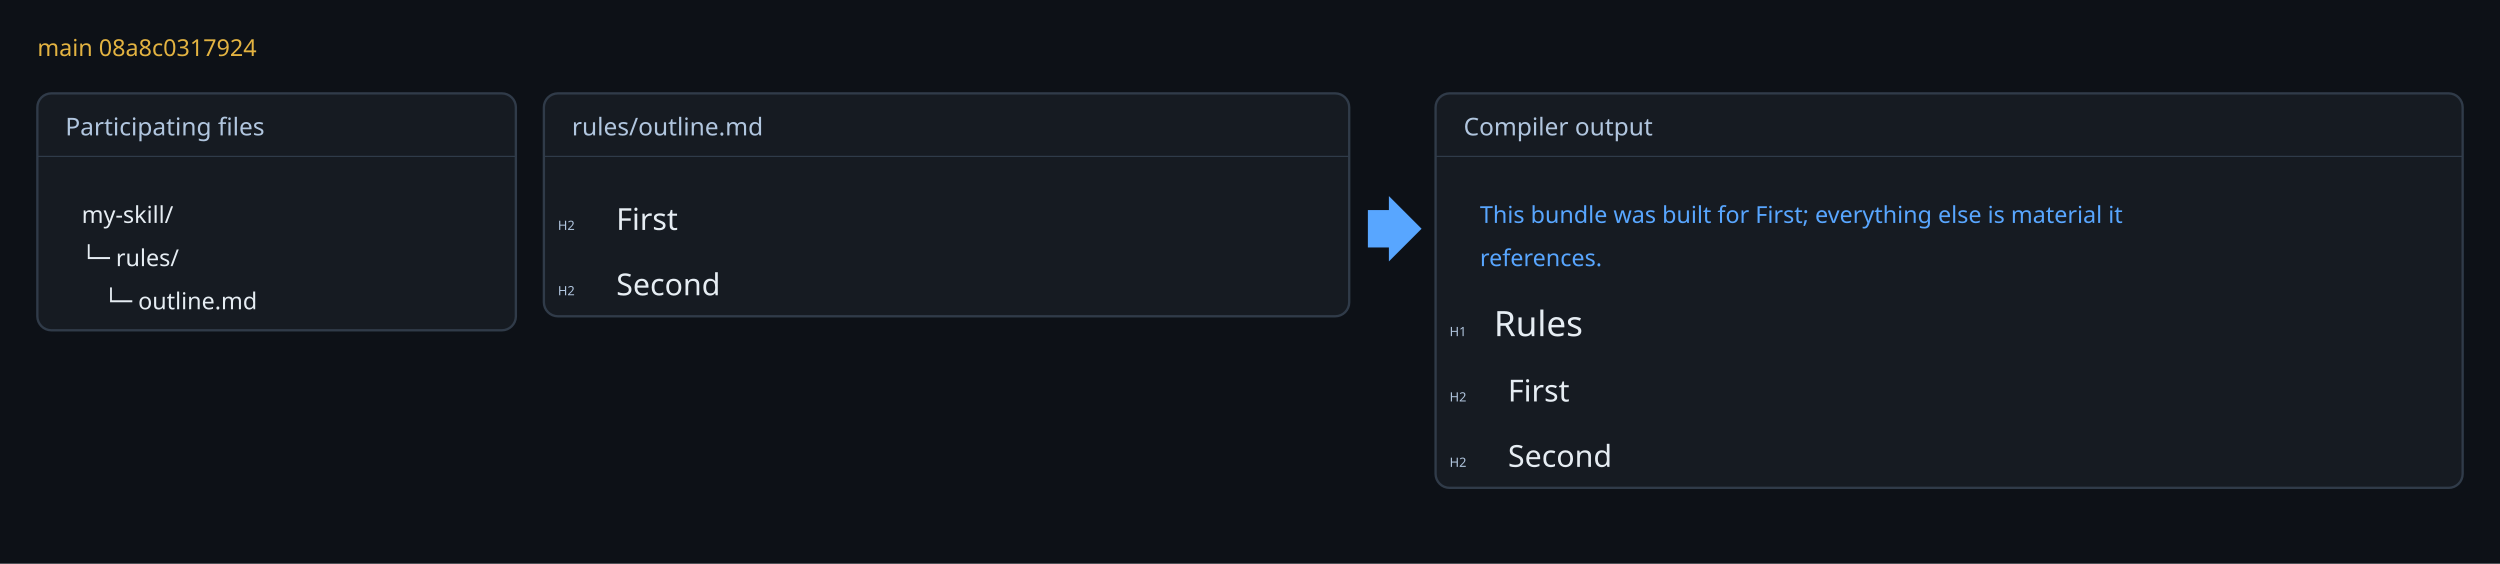
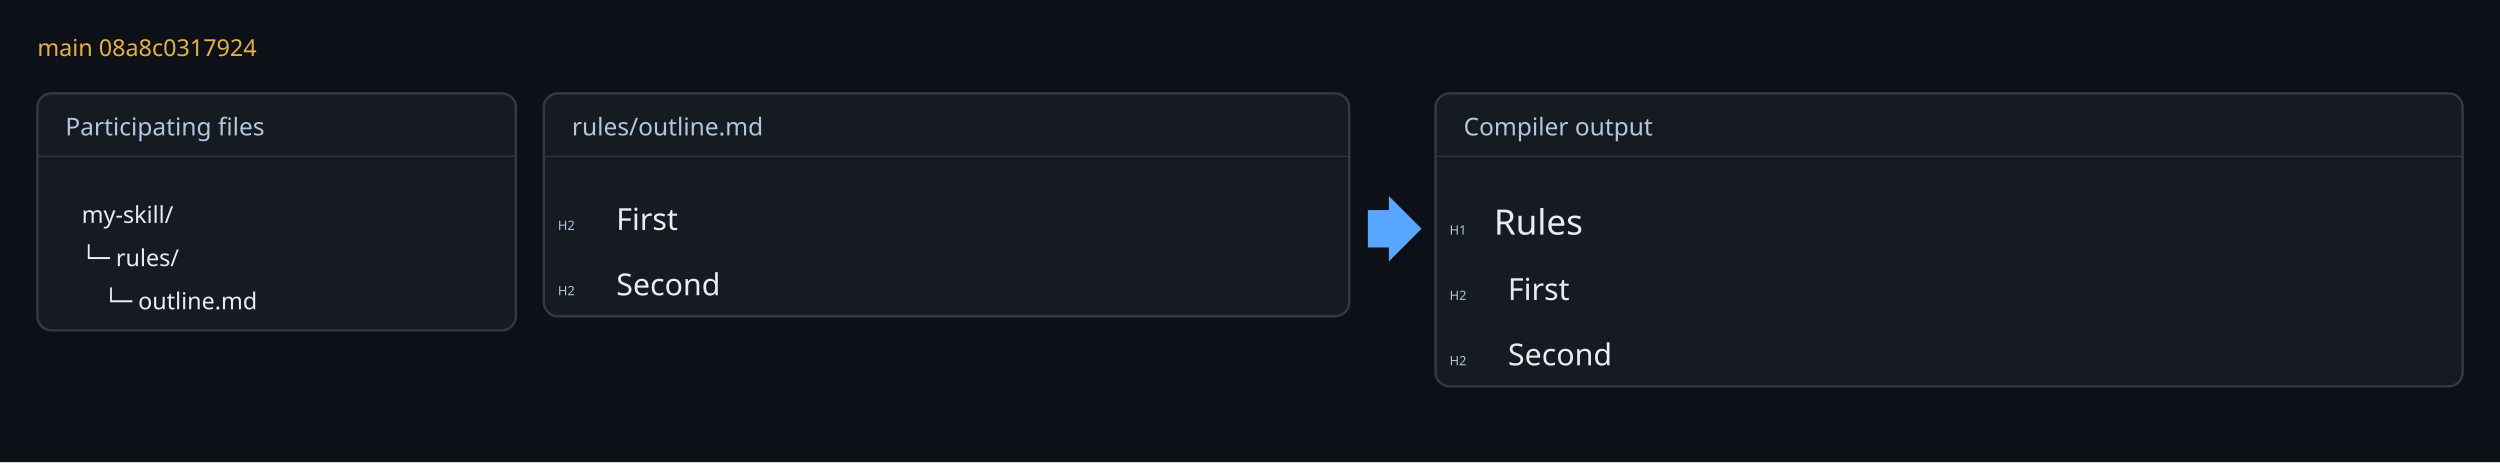
- <svg xmlns="http://www.w3.org/2000/svg" width="2142" height="483" viewBox="0 0 2142 483" role="img" aria-labelledby="title desc">
-   <rect width="2142" height="483" fill="#0d1117" />
+ <svg xmlns="http://www.w3.org/2000/svg" width="2142" height="396" viewBox="0 0 2142 396" role="img" aria-labelledby="title desc">
+   <rect width="2142" height="396" fill="#0d1117" />
  <g font-family="IBM Plex Mono" xml:space="preserve">
    <text x="32" y="48" font-size="20" fill="#e3b341" font-weight="400">main 08a8c0317924</text>
    <rect x="32" y="80" width="410" height="203" rx="12" fill="#161b22" stroke="#303b49" stroke-width="2" />
    <text x="56" y="116" font-size="21" fill="#b1c6df" font-weight="400">Participating files</text>
    <path d="M32 134 H442" stroke="#303b49" />
    <text x="70" y="191" font-size="20" fill="#e6edf3" font-weight="400">my-skill/</text>
    <text x="70" y="228" font-size="20" fill="#e6edf3" font-weight="400">└─ rules/</text>
    <text x="70" y="265" font-size="20" fill="#e6edf3" font-weight="400">   └─ outline.md</text>
    <rect x="466" y="80" width="690" height="191" rx="12" fill="#161b22" stroke="#303b49" stroke-width="2" />
    <text x="490" y="116" font-size="21" fill="#b1c6df" font-weight="400">rules/outline.md</text>
    <path d="M466 134 H1156" stroke="#303b49" />
    <text x="478" y="197" font-size="11" fill="#b1c6df" font-weight="400">H2</text>
    <text x="528" y="197" font-size="26" fill="#e6edf3" font-weight="500">First</text>
    <text x="478" y="253" font-size="11" fill="#b1c6df" font-weight="400">H2</text>
    <text x="528" y="253" font-size="26" fill="#e6edf3" font-weight="500">Second</text>
-     <rect x="1230" y="80" width="880" height="338" rx="12" fill="#161b22" stroke="#303b49" stroke-width="2" />
+     <rect x="1230" y="80" width="880" height="251" rx="12" fill="#161b22" stroke="#303b49" stroke-width="2" />
    <text x="1254" y="116" font-size="21" fill="#b1c6df" font-weight="400">Compiler output</text>
    <path d="M1230 134 H2110" stroke="#303b49" />
-     <text x="1268" y="191" font-size="20" fill="#58a6ff" font-weight="400">This bundle was built for First; everything else is material it</text>
-     <text x="1268" y="228" font-size="20" fill="#58a6ff" font-weight="400">references.</text>
-     <text x="1242" y="288" font-size="11" fill="#b1c6df" font-weight="400">H1</text>
-     <text x="1280" y="288" font-size="30" fill="#e6edf3" font-weight="500">Rules</text>
-     <text x="1242" y="344" font-size="11" fill="#b1c6df" font-weight="400">H2</text>
-     <text x="1292" y="344" font-size="26" fill="#e6edf3" font-weight="500">First</text>
-     <text x="1242" y="400" font-size="11" fill="#b1c6df" font-weight="400">H2</text>
-     <text x="1292" y="400" font-size="26" fill="#e6edf3" font-weight="500">Second</text>
+     <text x="1242" y="201" font-size="11" fill="#b1c6df" font-weight="400">H1</text>
+     <text x="1280" y="201" font-size="30" fill="#e6edf3" font-weight="500">Rules</text>
+     <text x="1242" y="257" font-size="11" fill="#b1c6df" font-weight="400">H2</text>
+     <text x="1292" y="257" font-size="26" fill="#e6edf3" font-weight="500">First</text>
+     <text x="1242" y="313" font-size="11" fill="#b1c6df" font-weight="400">H2</text>
+     <text x="1292" y="313" font-size="26" fill="#e6edf3" font-weight="500">Second</text>
    <path d="M1172 180 H1190 V168 L1218 196 L1190 224 V212 H1172Z" fill="#58a6ff" />
  </g>
</svg>
